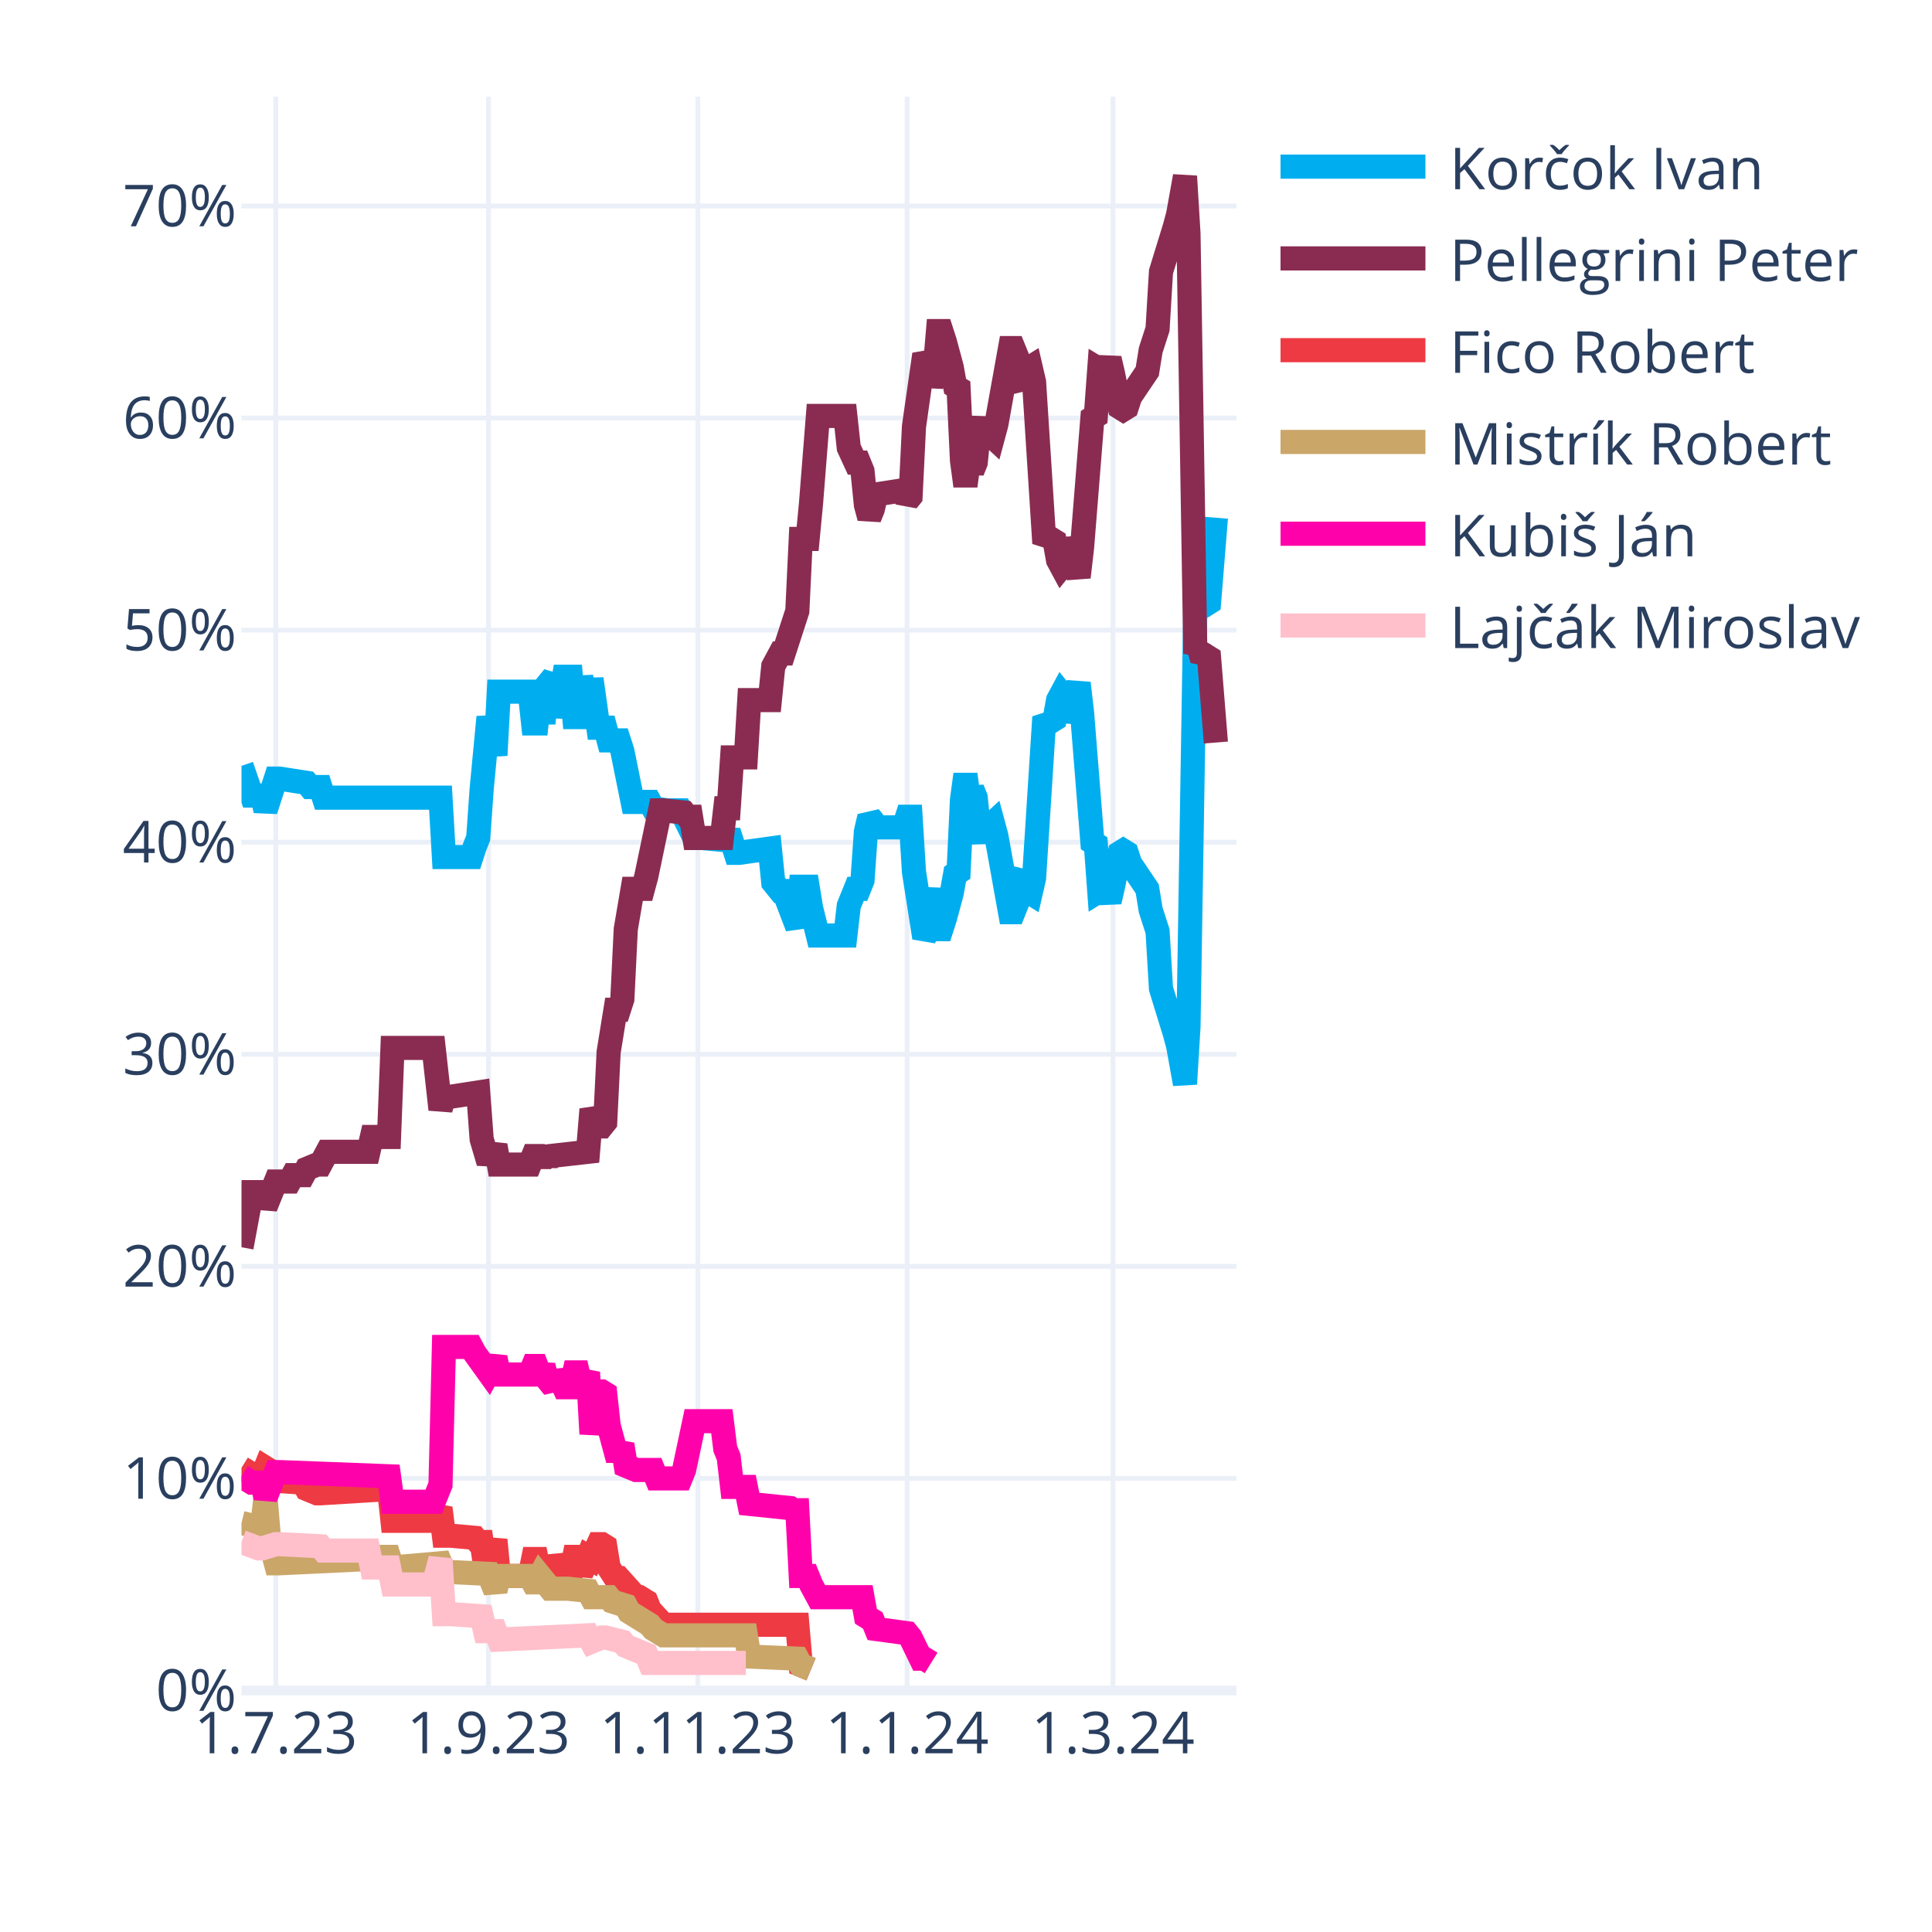
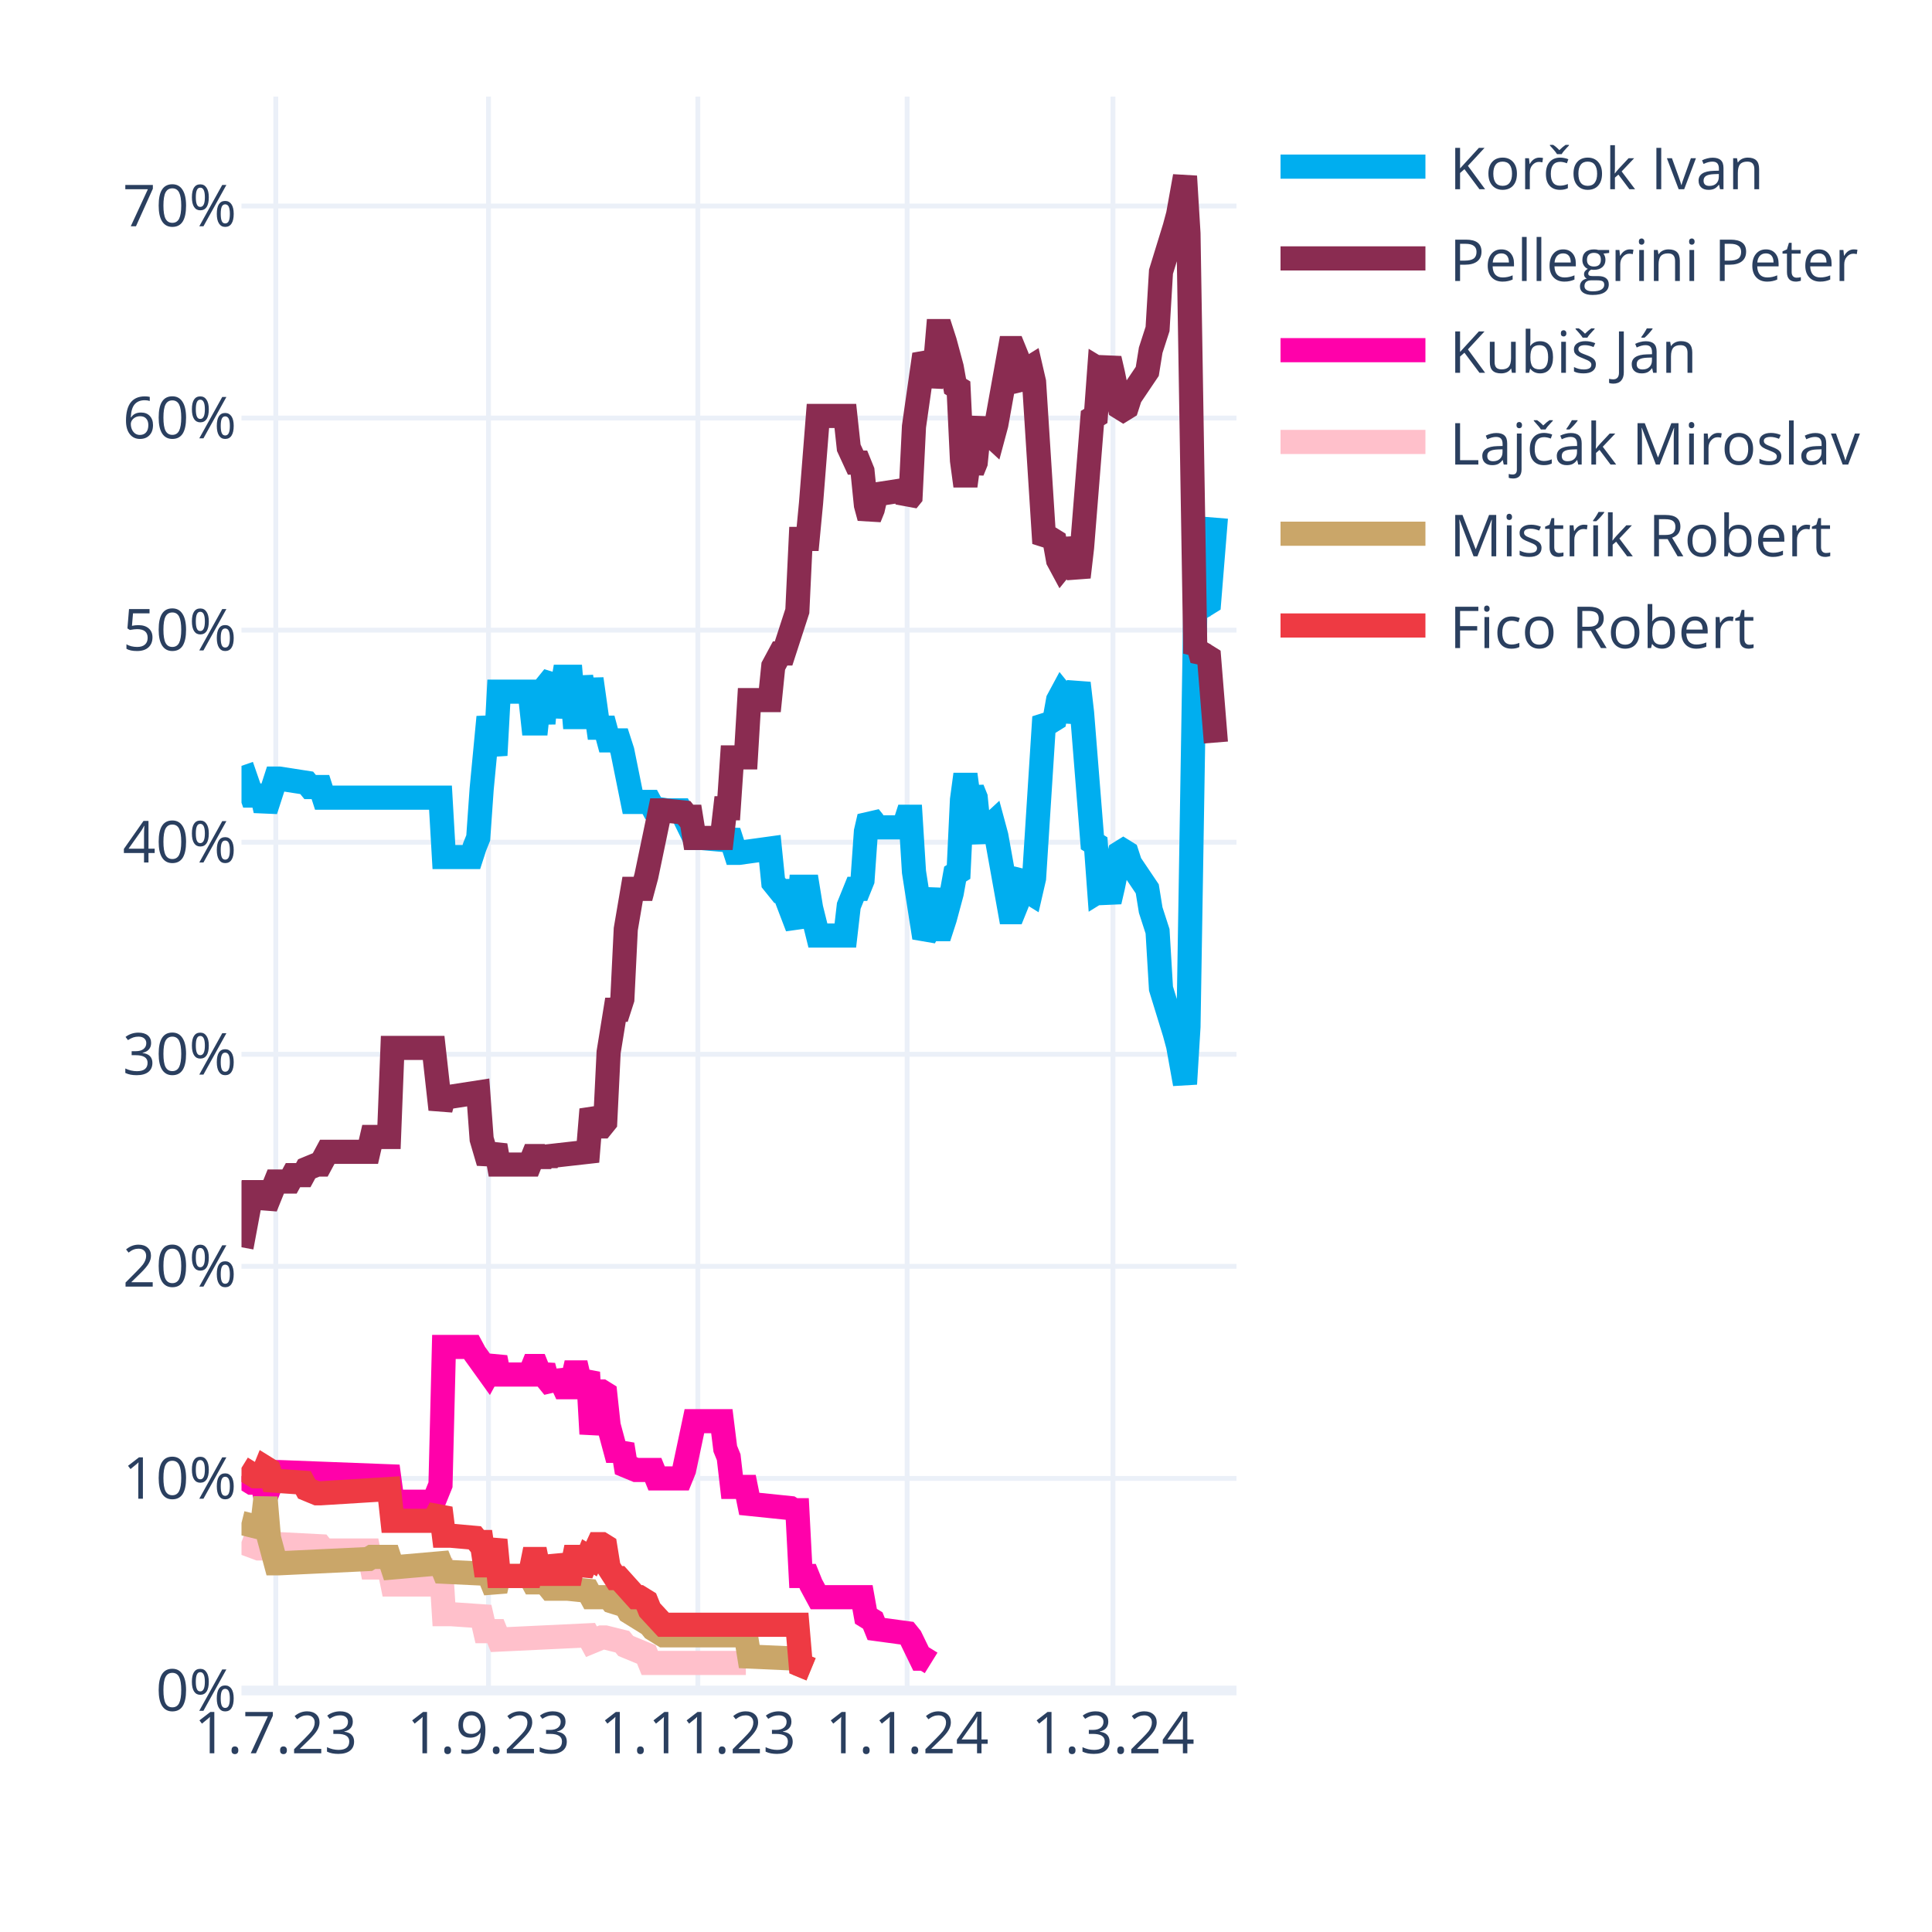
<svg xmlns="http://www.w3.org/2000/svg" class="main-svg" width="400" height="400" style="" viewBox="0 0 400 400">
  <rect x="0" y="0" width="400" height="400" style="fill: rgb(255, 255, 255); fill-opacity: 1;" />
-   <defs id="defs-439745">
+   <defs id="defs-06c788">
    <g class="clips">
-       <clipPath id="clip439745xyplot" class="plotclip">
+       <clipPath id="clip06c788xyplot" class="plotclip">
        <rect width="206" height="330" />
      </clipPath>
-       <clipPath class="axesclip" id="clip439745x">
+       <clipPath class="axesclip" id="clip06c788x">
        <rect x="50" y="0" width="206" height="400" />
      </clipPath>
-       <clipPath class="axesclip" id="clip439745y">
+       <clipPath class="axesclip" id="clip06c788y">
        <rect x="0" y="20" width="400" height="330" />
      </clipPath>
-       <clipPath class="axesclip" id="clip439745xy">
+       <clipPath class="axesclip" id="clip06c788xy">
        <rect x="50" y="20" width="206" height="330" />
      </clipPath>
    </g>
    <g class="gradients" />
    <g class="patterns" />
  </defs>
  <g class="bglayer" />
  <g class="layer-below">
    <g class="imagelayer" />
    <g class="shapelayer" />
  </g>
  <g class="cartesianlayer">
    <g class="subplot xy">
      <g class="layer-subplot">
        <g class="shapelayer" />
        <g class="imagelayer" />
      </g>
      <g class="minor-gridlayer">
        <g class="x" />
        <g class="y" />
      </g>
      <g class="gridlayer">
        <g class="x">
          <path class="xgrid crisp" transform="translate(57.1,0)" d="M0,20v330" style="stroke: rgb(235, 240, 248); stroke-opacity: 1; stroke-width: 1px;" />
          <path class="xgrid crisp" transform="translate(101.14,0)" d="M0,20v330" style="stroke: rgb(235, 240, 248); stroke-opacity: 1; stroke-width: 1px;" />
          <path class="xgrid crisp" transform="translate(144.48,0)" d="M0,20v330" style="stroke: rgb(235, 240, 248); stroke-opacity: 1; stroke-width: 1px;" />
          <path class="xgrid crisp" transform="translate(187.81,0)" d="M0,20v330" style="stroke: rgb(235, 240, 248); stroke-opacity: 1; stroke-width: 1px;" />
          <path class="xgrid crisp" transform="translate(230.43,0)" d="M0,20v330" style="stroke: rgb(235, 240, 248); stroke-opacity: 1; stroke-width: 1px;" />
        </g>
        <g class="y">
          <path class="ygrid crisp" transform="translate(0,306.09)" d="M50,0h206" style="stroke: rgb(235, 240, 248); stroke-opacity: 1; stroke-width: 1px;" />
          <path class="ygrid crisp" transform="translate(0,262.18)" d="M50,0h206" style="stroke: rgb(235, 240, 248); stroke-opacity: 1; stroke-width: 1px;" />
          <path class="ygrid crisp" transform="translate(0,218.28)" d="M50,0h206" style="stroke: rgb(235, 240, 248); stroke-opacity: 1; stroke-width: 1px;" />
          <path class="ygrid crisp" transform="translate(0,174.37)" d="M50,0h206" style="stroke: rgb(235, 240, 248); stroke-opacity: 1; stroke-width: 1px;" />
          <path class="ygrid crisp" transform="translate(0,130.46)" d="M50,0h206" style="stroke: rgb(235, 240, 248); stroke-opacity: 1; stroke-width: 1px;" />
          <path class="ygrid crisp" transform="translate(0,86.55)" d="M50,0h206" style="stroke: rgb(235, 240, 248); stroke-opacity: 1; stroke-width: 1px;" />
          <path class="ygrid crisp" transform="translate(0,42.65)" d="M50,0h206" style="stroke: rgb(235, 240, 248); stroke-opacity: 1; stroke-width: 1px;" />
        </g>
      </g>
      <g class="zerolinelayer">
        <path class="yzl zl crisp" transform="translate(0,350)" d="M50,0h206" style="stroke: rgb(235, 240, 248); stroke-opacity: 1; stroke-width: 2px;" />
      </g>
      <g class="layer-between">
        <g class="shapelayer" />
        <g class="imagelayer" />
      </g>
      <path class="xlines-below" />
      <path class="ylines-below" />
      <g class="overlines-below" />
      <g class="xaxislayer-below" />
      <g class="yaxislayer-below" />
      <g class="overaxes-below" />
      <g class="overplot">
-         <g class="xy" transform="translate(50,20)" clip-path="url(#clip439745xyplot)">
+         <g class="xy" transform="translate(50,20)" clip-path="url(#clip06c788xyplot)">
          <g class="scatterlayer mlayer">
-             <g class="trace scatter trace71bcca" style="stroke-miterlimit: 2; opacity: 1;">
+             <g class="trace scatter tracefffb0d" style="stroke-miterlimit: 2; opacity: 1;">
              <g class="fills" />
              <g class="errorbars" />
              <g class="lines">
                <path class="js-line" d="M0,138.56L2.13,144.71L2.84,144.71L4.26,144.71L4.97,147.78L7.1,141.2L7.81,141.2L13.5,142.08L14.21,142.95L16.34,142.95L17.05,145.15L41.2,145.15L41.91,157.44L47.59,157.44L48.3,155.25L49.01,153.49L49.72,143.39L51.14,128.46L51.86,132.42L52.57,136.37L53.28,123.2L59.67,123.2L60.38,129.78L61.09,129.78L61.8,123.2L62.51,129.78L63.22,121.88L64.64,120.12L65.35,128.46L66.77,120.12L67.48,120.12L68.19,120.12L68.9,128.46L69.61,128.46L70.32,120.12L71.74,128.46L72.46,120.56L73.88,130.66L74.59,130.66L75.3,130.66L76.01,133.29L78.14,133.29L78.85,135.49L80.98,146.03L81.69,146.03L84.53,146.03L85.24,147.34L88.08,147.78L88.79,147.78L90.92,147.78L91.63,149.1L93.77,153.49L95.19,153.49L100.16,153.93L100.87,152.17L102.29,156.57L103,156.57L109.39,155.69L110.1,162.71L111.52,164.47L112.23,164.47L115.08,171.93L115.79,163.59L117.21,163.59L117.92,167.98L119.34,173.69L120.05,173.69L125.02,173.69L125.73,167.54L127.15,164.03L127.86,164.03L128.57,162.27L129.28,152.17L129.99,149.1L130.7,149.98L131.41,151.3L137.1,151.3L137.81,149.1L138.52,149.1L139.23,160.52L141.36,174.13L142.07,172.81L143.49,164.03L144.2,172.37L144.91,172.37L145.62,170.18L147.04,164.91L147.75,160.96L148.46,160.52L149.17,145.59L149.88,140.32L150.59,145.59L151.3,143.39L152.01,145.15L152.72,152.17L153.43,153.93L154.14,151.74L155.57,150.42L156.28,153.05L159.12,168.86L159.83,168.86L160.54,167.1L161.25,161.83L161.96,160.96L162.67,164.47L163.38,164.91L164.09,161.83L166.22,128.46L166.93,129.34L167.64,129.34L168.35,128.9L169.06,124.95L169.77,123.63L170.48,124.51L171.19,129.34L173.32,121.44L174.03,127.59L176.17,154.37L176.88,154.81L177.59,164.47L178.3,164.03L179.01,164.47L179.72,166.66L180.43,163.59L181.85,156.57L182.56,156.13L183.27,156.57L183.98,158.76L187.53,164.03L188.24,168.42L189.66,172.81L190.37,184.67L193.21,193.89L193.92,196.52L195.34,204.42L196.06,192.57L197.48,105.63L198.19,106.95L198.9,104.32L199.61,105.19L200.32,104.75L201.74,87.19" style="vector-effect: none; fill: none; stroke: rgb(0, 174, 239); stroke-opacity: 1; stroke-width: 5px; opacity: 1;" />
              </g>
              <g class="points" />
              <g class="text" />
            </g>
-             <g class="trace scatter trace6ace83" style="stroke-miterlimit: 2; opacity: 1;">
+             <g class="trace scatter tracea9f890" style="stroke-miterlimit: 2; opacity: 1;">
              <g class="fills" />
              <g class="errorbars" />
              <g class="lines">
                <path class="js-line" d="M0,238.23L2.13,226.82L2.84,226.82L4.26,226.82L4.97,229.89L7.1,224.62L7.81,224.62L9.94,224.62L10.66,223.3L12.79,223.3L13.5,221.99L15.63,221.11L16.34,221.11L17.76,218.47L18.47,218.47L26.28,218.47L26.99,215.4L30.54,215.4L31.26,196.96L39.78,196.96L41.2,209.69L41.91,207.06L43.33,207.06L49.01,206.18L49.72,215.84L51.14,220.67L51.86,218.91L52.57,217.16L53.28,221.11L59.67,221.11L60.38,219.35L61.09,219.35L61.8,221.11L62.51,219.35L63.22,220.67L63.93,219.35L71.74,218.47L72.46,209.69L73.88,213.21L74.59,213.21L75.3,212.33L76.01,197.84L77.43,189.06L78.14,189.06L78.85,186.86L79.56,172.37L80.98,164.03L81.69,164.03L83.11,164.03L83.82,161.39L86.66,147.78L87.37,147.78L91.63,148.22L92.34,149.1L93.06,149.1L93.77,153.49L99.45,153.49L100.16,147.34L100.87,147.34L101.58,136.81L104.42,136.81L105.13,124.95L109.39,124.95L110.1,117.93L111.52,115.29L112.23,115.29L115.08,106.51L115.79,91.58L117.21,91.58L117.92,84.12L119.34,66.12L120.05,66.12L125.02,66.12L125.73,72.7L127.15,75.78L127.86,75.78L128.57,77.53L129.28,84.56L129.99,87.19L130.7,85.43L131.41,82.36L137.1,81.48L137.81,83.68L138.52,82.8L139.23,68.31L141.36,53.38L142.07,54.7L142.78,59.97L143.49,56.89L144.2,48.55L144.91,48.55L145.62,50.75L147.04,56.02L147.75,59.97L148.46,60.41L149.17,75.34L149.88,80.61L150.59,75.34L151.3,77.53L152.01,75.78L152.72,68.75L153.43,66.99L154.14,69.19L155.57,70.51L156.28,67.87L159.12,52.07L159.83,52.07L160.54,53.82L161.25,59.09L161.96,59.97L162.67,56.46L163.38,56.02L164.09,59.09L166.22,92.46L166.93,91.58L167.64,91.58L168.35,92.02L169.06,95.97L169.77,97.29L170.48,96.41L171.19,91.58L173.32,99.49L174.03,93.34L176.17,66.55L176.88,66.12L177.59,56.46L178.3,56.89L179.01,56.46L179.72,54.26L180.43,57.33L181.85,64.36L182.56,64.8L183.27,64.36L183.98,62.16L187.53,56.89L188.24,52.5L189.66,48.11L190.37,36.26L193.21,27.04L193.92,24.4L195.34,16.5L196.06,28.36L197.48,115.29L198.19,113.97L198.9,116.61L199.61,115.73L200.32,116.17L201.74,133.73" style="vector-effect: none; fill: none; stroke: rgb(138, 44, 81); stroke-opacity: 1; stroke-width: 5px; opacity: 1;" />
              </g>
              <g class="points" />
              <g class="text" />
            </g>
-             <g class="trace scatter tracea01ff4" style="stroke-miterlimit: 2; opacity: 1;">
+             <g class="trace scatter trace9b2910" style="stroke-miterlimit: 2; opacity: 1;">
+               <g class="fills" />
+               <g class="errorbars" />
+               <g class="lines">
+                 <path class="js-line" d="M0,285.65L2.13,286.97L2.84,286.97L4.26,286.97L4.97,290.04L7.1,284.78L7.81,284.78L30.54,285.65L31.26,290.92L39.78,290.92L41.2,287.41L41.91,258.87L43.33,258.87L47.59,258.87L48.3,260.19L51.14,264.14L51.86,262.82L52.57,261.07L53.28,264.58L59.67,264.58L60.38,262.82L61.09,262.82L61.8,264.58L62.51,262.82L63.22,265.46L64.64,267.21L65.35,264.14L66.77,267.21L67.48,267.21L68.19,267.21L68.9,264.14L69.61,264.14L70.32,267.21L71.74,264.14L72.46,276.87L73.88,268.09L74.59,268.09L75.3,268.53L76.01,275.12L77.43,280.38L78.14,280.38L78.85,279.07L79.56,283.46L81.69,284.34L82.4,284.34L85.24,284.34L85.95,286.09L90.92,286.09L91.63,284.34L93.77,274.24L95.19,274.24L99.45,274.24L100.16,279.95L100.87,281.7L101.58,287.85L104.42,287.85L105.13,291.36L113.66,292.24L114.37,292.68L115.08,292.68L115.79,306.29L117.21,306.29L117.92,308.05L119.34,310.68L120.05,310.68L128.57,310.68L129.28,314.63L130.7,315.51L131.41,317.27L137.81,318.14L138.52,319.02L140.65,323.41L141.36,323.41L142.78,324.29" style="vector-effect: none; fill: none; stroke: rgb(255, 1, 170); stroke-opacity: 1; stroke-width: 5px; opacity: 1;" />
+               </g>
+               <g class="points" />
+               <g class="text" />
+             </g>
+             <g class="trace scatter tracec1ab8b" style="stroke-miterlimit: 2; opacity: 1;">
+               <g class="fills" />
+               <g class="errorbars" />
+               <g class="lines">
+                 <path class="js-line" d="M0,299.26L3.55,300.58L4.26,300.58L7.1,299.7L7.81,299.7L16.34,300.14L17.05,301.02L26.28,301.02L26.99,304.53L30.54,304.53L31.26,308.05L39.78,308.05L41.2,302.78L41.91,314.19L43.33,314.19L49.72,314.63L50.43,317.71L52.57,317.71L53.28,319.46L71.74,318.58L72.46,319.9L74.59,319.02L75.3,319.02L78.85,319.9L79.56,320.78L83.82,322.54L84.53,324.29L104.42,324.29" style="vector-effect: none; fill: none; stroke: rgb(255, 192, 203); stroke-opacity: 1; stroke-width: 5px; opacity: 1;" />
+               </g>
+               <g class="points" />
+               <g class="text" />
+             </g>
+             <g class="trace scatter tracef5bf3b" style="stroke-miterlimit: 2; opacity: 1;">
+               <g class="fills" />
+               <g class="errorbars" />
+               <g class="lines">
+                 <path class="js-line" d="M0,295.31L3.55,296.19L4.26,296.19L4.97,290.04L5.68,298.39L7.1,303.66L7.81,303.66L26.28,302.78L26.99,302.34L30.54,302.34L31.26,304.53L41.2,303.66L41.91,305.41L51.14,305.85L51.86,307.61L52.57,309.36L53.28,306.29L59.67,306.29L60.38,307.61L61.09,307.61L61.8,306.29L63.93,308.92L64.64,308.92L66.77,308.92L67.48,308.92L71.74,309.36L72.46,310.68L76.01,310.68L76.72,311.56L79.56,312.44L80.27,313.75L84.53,316.39L85.24,317.27L87.37,318.58L88.08,318.58L104.42,318.58L105.13,322.97L115.08,323.41L115.79,324.73L117.92,325.61" style="vector-effect: none; fill: none; stroke: rgb(202, 166, 105); stroke-opacity: 1; stroke-width: 5px; opacity: 1;" />
+               </g>
+               <g class="points" />
+               <g class="text" />
+             </g>
+             <g class="trace scatter trace51e500" style="stroke-miterlimit: 2; opacity: 1;">
              <g class="fills" />
              <g class="errorbars" />
              <g class="lines">
                <path class="js-line" d="M0,283.9L2.84,285.65L3.55,285.65L4.26,285.65L4.97,283.9L5.68,284.34L6.39,286.53L12.79,286.97L13.5,288.29L15.63,289.17L16.34,289.17L30.54,288.29L31.26,294.87L39.78,294.87L41.2,292.24L41.91,297.95L43.33,297.95L48.3,298.39L49.01,299.26L49.72,299.26L50.43,304.09L51.14,304.09L51.86,301.46L52.57,298.83L53.28,306.29L59.67,306.29L60.38,302.78L61.09,302.78L61.8,306.29L62.51,302.78L63.22,305.85L64.64,305.85L65.35,302.34L66.77,305.85L67.48,305.85L68.19,305.85L68.9,302.34L69.61,302.34L70.32,305.85L71.74,302.34L72.46,302.78L73.88,299.7L74.59,299.7L75.3,300.14L76.01,304.53L77.43,306.73L78.14,306.73L81.69,310.68L82.4,310.68L83.82,311.56L84.53,313.32L87.37,316.39L88.08,316.39L115.08,316.39L115.79,324.73L117.92,325.61" style="vector-effect: none; fill: none; stroke: rgb(238, 58, 67); stroke-opacity: 1; stroke-width: 5px; opacity: 1;" />
-               </g>
-               <g class="points" />
-               <g class="text" />
-             </g>
-             <g class="trace scatter tracedb875a" style="stroke-miterlimit: 2; opacity: 1;">
-               <g class="fills" />
-               <g class="errorbars" />
-               <g class="lines">
-                 <path class="js-line" d="M0,295.31L3.55,296.19L4.26,296.19L4.97,290.04L5.68,298.39L7.1,303.66L7.81,303.66L26.28,302.78L26.99,302.34L30.54,302.34L31.26,304.53L41.2,303.66L41.91,305.41L51.14,305.85L51.86,307.61L52.57,309.36L53.28,306.29L59.67,306.29L60.38,307.61L61.09,307.61L61.8,306.29L63.93,308.92L64.64,308.92L66.77,308.92L67.48,308.92L71.74,309.36L72.46,310.68L76.01,310.68L76.72,311.56L79.56,312.44L80.27,313.75L84.53,316.39L85.24,317.27L87.37,318.58L88.08,318.58L104.42,318.58L105.13,322.97L115.08,323.41L115.79,324.73L117.92,325.61" style="vector-effect: none; fill: none; stroke: rgb(202, 166, 105); stroke-opacity: 1; stroke-width: 5px; opacity: 1;" />
-               </g>
-               <g class="points" />
-               <g class="text" />
-             </g>
-             <g class="trace scatter trace746a46" style="stroke-miterlimit: 2; opacity: 1;">
-               <g class="fills" />
-               <g class="errorbars" />
-               <g class="lines">
-                 <path class="js-line" d="M0,285.65L2.13,286.97L2.84,286.97L4.26,286.97L4.97,290.04L7.1,284.78L7.81,284.78L30.54,285.65L31.26,290.92L39.78,290.92L41.2,287.41L41.91,258.87L43.33,258.87L47.59,258.87L48.3,260.19L51.14,264.14L51.86,262.82L52.57,261.07L53.28,264.58L59.67,264.58L60.38,262.82L61.09,262.82L61.8,264.58L62.51,262.82L63.22,265.46L64.64,267.21L65.35,264.14L66.77,267.21L67.48,267.21L68.19,267.21L68.9,264.14L69.61,264.14L70.32,267.21L71.74,264.14L72.46,276.87L73.88,268.09L74.59,268.09L75.3,268.53L76.01,275.12L77.43,280.38L78.14,280.38L78.85,279.07L79.56,283.46L81.69,284.34L82.4,284.34L85.24,284.34L85.95,286.09L90.92,286.09L91.63,284.34L93.77,274.24L95.19,274.24L99.45,274.24L100.16,279.95L100.87,281.7L101.58,287.85L104.42,287.85L105.13,291.36L113.66,292.24L114.37,292.68L115.08,292.68L115.79,306.29L117.21,306.29L117.92,308.05L119.34,310.68L120.05,310.68L128.57,310.68L129.28,314.63L130.7,315.51L131.41,317.27L137.81,318.14L138.52,319.02L140.65,323.41L141.36,323.41L142.78,324.29" style="vector-effect: none; fill: none; stroke: rgb(255, 1, 170); stroke-opacity: 1; stroke-width: 5px; opacity: 1;" />
-               </g>
-               <g class="points" />
-               <g class="text" />
-             </g>
-             <g class="trace scatter trace87687d" style="stroke-miterlimit: 2; opacity: 1;">
-               <g class="fills" />
-               <g class="errorbars" />
-               <g class="lines">
-                 <path class="js-line" d="M0,299.26L3.55,300.58L4.26,300.58L7.1,299.7L7.81,299.7L16.34,300.14L17.05,301.02L26.28,301.02L26.99,304.53L30.54,304.53L31.26,308.05L39.78,308.05L41.2,302.78L41.91,314.19L43.33,314.19L49.72,314.63L50.43,317.71L52.57,317.71L53.28,319.46L71.74,318.58L72.46,319.9L74.59,319.02L75.3,319.02L78.85,319.9L79.56,320.78L83.82,322.54L84.53,324.29L104.42,324.29" style="vector-effect: none; fill: none; stroke: rgb(255, 192, 203); stroke-opacity: 1; stroke-width: 5px; opacity: 1;" />
              </g>
              <g class="points" />
              <g class="text" />
            </g>
          </g>
        </g>
      </g>
      <path class="xlines-above crisp" d="M0,0" style="fill: none;" />
      <path class="ylines-above crisp" d="M0,0" style="fill: none;" />
      <g class="overlines-above" />
      <g class="xaxislayer-above">
        <g class="xtick">
          <text text-anchor="middle" x="0" y="363" transform="translate(57.1,0)" style="font-family: 'Open Sans', verdana, arial, sans-serif; font-size: 12px; fill: rgb(42, 63, 95); fill-opacity: 1; white-space: pre; opacity: 1;">1.7.23</text>
        </g>
        <g class="xtick">
          <text text-anchor="middle" x="0" y="363" style="font-family: 'Open Sans', verdana, arial, sans-serif; font-size: 12px; fill: rgb(42, 63, 95); fill-opacity: 1; white-space: pre; opacity: 1;" transform="translate(101.14,0)">1.9.23</text>
        </g>
        <g class="xtick">
          <text text-anchor="middle" x="0" y="363" style="font-family: 'Open Sans', verdana, arial, sans-serif; font-size: 12px; fill: rgb(42, 63, 95); fill-opacity: 1; white-space: pre; opacity: 1;" transform="translate(144.48,0)">1.11.23</text>
        </g>
        <g class="xtick">
          <text text-anchor="middle" x="0" y="363" style="font-family: 'Open Sans', verdana, arial, sans-serif; font-size: 12px; fill: rgb(42, 63, 95); fill-opacity: 1; white-space: pre; opacity: 1;" transform="translate(187.81,0)">1.1.24</text>
        </g>
        <g class="xtick">
          <text text-anchor="middle" x="0" y="363" style="font-family: 'Open Sans', verdana, arial, sans-serif; font-size: 12px; fill: rgb(42, 63, 95); fill-opacity: 1; white-space: pre; opacity: 1;" transform="translate(230.43,0)">1.3.24</text>
        </g>
      </g>
      <g class="yaxislayer-above">
        <g class="ytick">
          <text text-anchor="end" x="49" y="4.2" transform="translate(0,350)" style="font-family: 'Open Sans', verdana, arial, sans-serif; font-size: 12px; fill: rgb(42, 63, 95); fill-opacity: 1; white-space: pre; opacity: 1;">0%</text>
        </g>
        <g class="ytick">
          <text text-anchor="end" x="49" y="4.2" style="font-family: 'Open Sans', verdana, arial, sans-serif; font-size: 12px; fill: rgb(42, 63, 95); fill-opacity: 1; white-space: pre; opacity: 1;" transform="translate(0,306.09)">10%</text>
        </g>
        <g class="ytick">
          <text text-anchor="end" x="49" y="4.2" style="font-family: 'Open Sans', verdana, arial, sans-serif; font-size: 12px; fill: rgb(42, 63, 95); fill-opacity: 1; white-space: pre; opacity: 1;" transform="translate(0,262.18)">20%</text>
        </g>
        <g class="ytick">
          <text text-anchor="end" x="49" y="4.2" style="font-family: 'Open Sans', verdana, arial, sans-serif; font-size: 12px; fill: rgb(42, 63, 95); fill-opacity: 1; white-space: pre; opacity: 1;" transform="translate(0,218.28)">30%</text>
        </g>
        <g class="ytick">
          <text text-anchor="end" x="49" y="4.2" style="font-family: 'Open Sans', verdana, arial, sans-serif; font-size: 12px; fill: rgb(42, 63, 95); fill-opacity: 1; white-space: pre; opacity: 1;" transform="translate(0,174.37)">40%</text>
        </g>
        <g class="ytick">
          <text text-anchor="end" x="49" y="4.2" style="font-family: 'Open Sans', verdana, arial, sans-serif; font-size: 12px; fill: rgb(42, 63, 95); fill-opacity: 1; white-space: pre; opacity: 1;" transform="translate(0,130.46)">50%</text>
        </g>
        <g class="ytick">
          <text text-anchor="end" x="49" y="4.2" style="font-family: 'Open Sans', verdana, arial, sans-serif; font-size: 12px; fill: rgb(42, 63, 95); fill-opacity: 1; white-space: pre; opacity: 1;" transform="translate(0,86.55)">60%</text>
        </g>
        <g class="ytick">
          <text text-anchor="end" x="49" y="4.2" style="font-family: 'Open Sans', verdana, arial, sans-serif; font-size: 12px; fill: rgb(42, 63, 95); fill-opacity: 1; white-space: pre; opacity: 1;" transform="translate(0,42.65)">70%</text>
        </g>
      </g>
      <g class="overaxes-above" />
    </g>
  </g>
  <g class="polarlayer" />
  <g class="smithlayer" />
  <g class="ternarylayer" />
  <g class="geolayer" />
  <g class="funnelarealayer" />
  <g class="pielayer" />
  <g class="iciclelayer" />
  <g class="treemaplayer" />
  <g class="sunburstlayer" />
  <g class="glimages" />
-   <defs id="topdefs-439745">
+   <defs id="topdefs-06c788">
    <g class="clips" />
-     <clipPath id="legend439745">
+     <clipPath id="legend06c788">
      <rect width="128" height="124" x="0" y="0" />
    </clipPath>
  </defs>
  <g class="layer-above">
    <g class="imagelayer" />
    <g class="shapelayer" />
  </g>
  <g class="infolayer">
    <g class="legend" pointer-events="all" transform="translate(260.12,20)">
      <rect class="bg" shape-rendering="crispEdges" width="128" height="124" x="0" y="0" style="stroke: rgb(68, 68, 68); stroke-opacity: 1; fill: rgb(255, 255, 255); fill-opacity: 1; stroke-width: 0px;" />
-       <g class="scrollbox" transform="" clip-path="url(#legend439745)">
+       <g class="scrollbox" transform="" clip-path="url(#legend06c788)">
        <g class="groups">
          <g class="traces" transform="translate(0,14.5)" style="opacity: 1;">
            <text class="legendtext" text-anchor="start" x="40" y="4.68" style="font-family: 'Open Sans', verdana, arial, sans-serif; font-size: 12px; fill: rgb(42, 63, 95); fill-opacity: 1; white-space: pre;">Korčok Ivan</text>
            <g class="layers" style="opacity: 1;">
              <g class="legendfill" />
              <g class="legendlines">
                <path class="js-line" d="M5,0h30" style="fill: none; stroke: rgb(0, 174, 239); stroke-opacity: 1; stroke-width: 5px;" />
              </g>
              <g class="legendsymbols">
                <g class="legendpoints" />
              </g>
            </g>
            <rect class="legendtoggle" x="0" y="-9.5" width="122.703" height="19" style="fill: rgb(0, 0, 0); fill-opacity: 0;" />
          </g>
          <g class="traces" transform="translate(0,33.5)" style="opacity: 1;">
            <text class="legendtext" text-anchor="start" x="40" y="4.68" style="font-family: 'Open Sans', verdana, arial, sans-serif; font-size: 12px; fill: rgb(42, 63, 95); fill-opacity: 1; white-space: pre;">Pellegrini Peter</text>
            <g class="layers" style="opacity: 1;">
              <g class="legendfill" />
              <g class="legendlines">
                <path class="js-line" d="M5,0h30" style="fill: none; stroke: rgb(138, 44, 81); stroke-opacity: 1; stroke-width: 5px;" />
              </g>
              <g class="legendsymbols">
                <g class="legendpoints" />
              </g>
            </g>
            <rect class="legendtoggle" x="0" y="-9.5" width="122.703" height="19" style="fill: rgb(0, 0, 0); fill-opacity: 0;" />
          </g>
          <g class="traces" transform="translate(0,52.5)" style="opacity: 1;">
+             <text class="legendtext" text-anchor="start" x="40" y="4.68" style="font-family: 'Open Sans', verdana, arial, sans-serif; font-size: 12px; fill: rgb(42, 63, 95); fill-opacity: 1; white-space: pre;">Kubiš Ján</text>
+             <g class="layers" style="opacity: 1;">
+               <g class="legendfill" />
+               <g class="legendlines">
+                 <path class="js-line" d="M5,0h30" style="fill: none; stroke: rgb(255, 1, 170); stroke-opacity: 1; stroke-width: 5px;" />
+               </g>
+               <g class="legendsymbols">
+                 <g class="legendpoints" />
+               </g>
+             </g>
+             <rect class="legendtoggle" x="0" y="-9.5" width="122.703" height="19" style="fill: rgb(0, 0, 0); fill-opacity: 0;" />
+           </g>
+           <g class="traces" transform="translate(0,71.5)" style="opacity: 1;">
+             <text class="legendtext" text-anchor="start" x="40" y="4.68" style="font-family: 'Open Sans', verdana, arial, sans-serif; font-size: 12px; fill: rgb(42, 63, 95); fill-opacity: 1; white-space: pre;">Lajčák Miroslav</text>
+             <g class="layers" style="opacity: 1;">
+               <g class="legendfill" />
+               <g class="legendlines">
+                 <path class="js-line" d="M5,0h30" style="fill: none; stroke: rgb(255, 192, 203); stroke-opacity: 1; stroke-width: 5px;" />
+               </g>
+               <g class="legendsymbols">
+                 <g class="legendpoints" />
+               </g>
+             </g>
+             <rect class="legendtoggle" x="0" y="-9.5" width="122.703" height="19" style="fill: rgb(0, 0, 0); fill-opacity: 0;" />
+           </g>
+           <g class="traces" transform="translate(0,90.5)" style="opacity: 1;">
+             <text class="legendtext" text-anchor="start" x="40" y="4.68" style="font-family: 'Open Sans', verdana, arial, sans-serif; font-size: 12px; fill: rgb(42, 63, 95); fill-opacity: 1; white-space: pre;">Mistrík Robert</text>
+             <g class="layers" style="opacity: 1;">
+               <g class="legendfill" />
+               <g class="legendlines">
+                 <path class="js-line" d="M5,0h30" style="fill: none; stroke: rgb(202, 166, 105); stroke-opacity: 1; stroke-width: 5px;" />
+               </g>
+               <g class="legendsymbols">
+                 <g class="legendpoints" />
+               </g>
+             </g>
+             <rect class="legendtoggle" x="0" y="-9.5" width="122.703" height="19" style="fill: rgb(0, 0, 0); fill-opacity: 0;" />
+           </g>
+           <g class="traces" transform="translate(0,109.5)" style="opacity: 1;">
            <text class="legendtext" text-anchor="start" x="40" y="4.68" style="font-family: 'Open Sans', verdana, arial, sans-serif; font-size: 12px; fill: rgb(42, 63, 95); fill-opacity: 1; white-space: pre;">Fico Robert</text>
            <g class="layers" style="opacity: 1;">
              <g class="legendfill" />
              <g class="legendlines">
                <path class="js-line" d="M5,0h30" style="fill: none; stroke: rgb(238, 58, 67); stroke-opacity: 1; stroke-width: 5px;" />
-               </g>
-               <g class="legendsymbols">
-                 <g class="legendpoints" />
-               </g>
-             </g>
-             <rect class="legendtoggle" x="0" y="-9.5" width="122.703" height="19" style="fill: rgb(0, 0, 0); fill-opacity: 0;" />
-           </g>
-           <g class="traces" transform="translate(0,71.5)" style="opacity: 1;">
-             <text class="legendtext" text-anchor="start" x="40" y="4.68" style="font-family: 'Open Sans', verdana, arial, sans-serif; font-size: 12px; fill: rgb(42, 63, 95); fill-opacity: 1; white-space: pre;">Mistrík Robert</text>
-             <g class="layers" style="opacity: 1;">
-               <g class="legendfill" />
-               <g class="legendlines">
-                 <path class="js-line" d="M5,0h30" style="fill: none; stroke: rgb(202, 166, 105); stroke-opacity: 1; stroke-width: 5px;" />
-               </g>
-               <g class="legendsymbols">
-                 <g class="legendpoints" />
-               </g>
-             </g>
-             <rect class="legendtoggle" x="0" y="-9.5" width="122.703" height="19" style="fill: rgb(0, 0, 0); fill-opacity: 0;" />
-           </g>
-           <g class="traces" transform="translate(0,90.5)" style="opacity: 1;">
-             <text class="legendtext" text-anchor="start" x="40" y="4.68" style="font-family: 'Open Sans', verdana, arial, sans-serif; font-size: 12px; fill: rgb(42, 63, 95); fill-opacity: 1; white-space: pre;">Kubiš Ján</text>
-             <g class="layers" style="opacity: 1;">
-               <g class="legendfill" />
-               <g class="legendlines">
-                 <path class="js-line" d="M5,0h30" style="fill: none; stroke: rgb(255, 1, 170); stroke-opacity: 1; stroke-width: 5px;" />
-               </g>
-               <g class="legendsymbols">
-                 <g class="legendpoints" />
-               </g>
-             </g>
-             <rect class="legendtoggle" x="0" y="-9.5" width="122.703" height="19" style="fill: rgb(0, 0, 0); fill-opacity: 0;" />
-           </g>
-           <g class="traces" transform="translate(0,109.5)" style="opacity: 1;">
-             <text class="legendtext" text-anchor="start" x="40" y="4.68" style="font-family: 'Open Sans', verdana, arial, sans-serif; font-size: 12px; fill: rgb(42, 63, 95); fill-opacity: 1; white-space: pre;">Lajčák Miroslav</text>
-             <g class="layers" style="opacity: 1;">
-               <g class="legendfill" />
-               <g class="legendlines">
-                 <path class="js-line" d="M5,0h30" style="fill: none; stroke: rgb(255, 192, 203); stroke-opacity: 1; stroke-width: 5px;" />
              </g>
              <g class="legendsymbols">
                <g class="legendpoints" />
              </g>
            </g>
            <rect class="legendtoggle" x="0" y="-9.5" width="122.703" height="19" style="fill: rgb(0, 0, 0); fill-opacity: 0;" />
          </g>
        </g>
      </g>
      <rect class="scrollbar" rx="20" ry="3" width="0" height="0" x="0" y="0" style="fill: rgb(128, 139, 164); fill-opacity: 1;" />
    </g>
    <g class="g-gtitle" />
    <g class="g-xtitle" />
    <g class="g-ytitle" />
  </g>
</svg>
